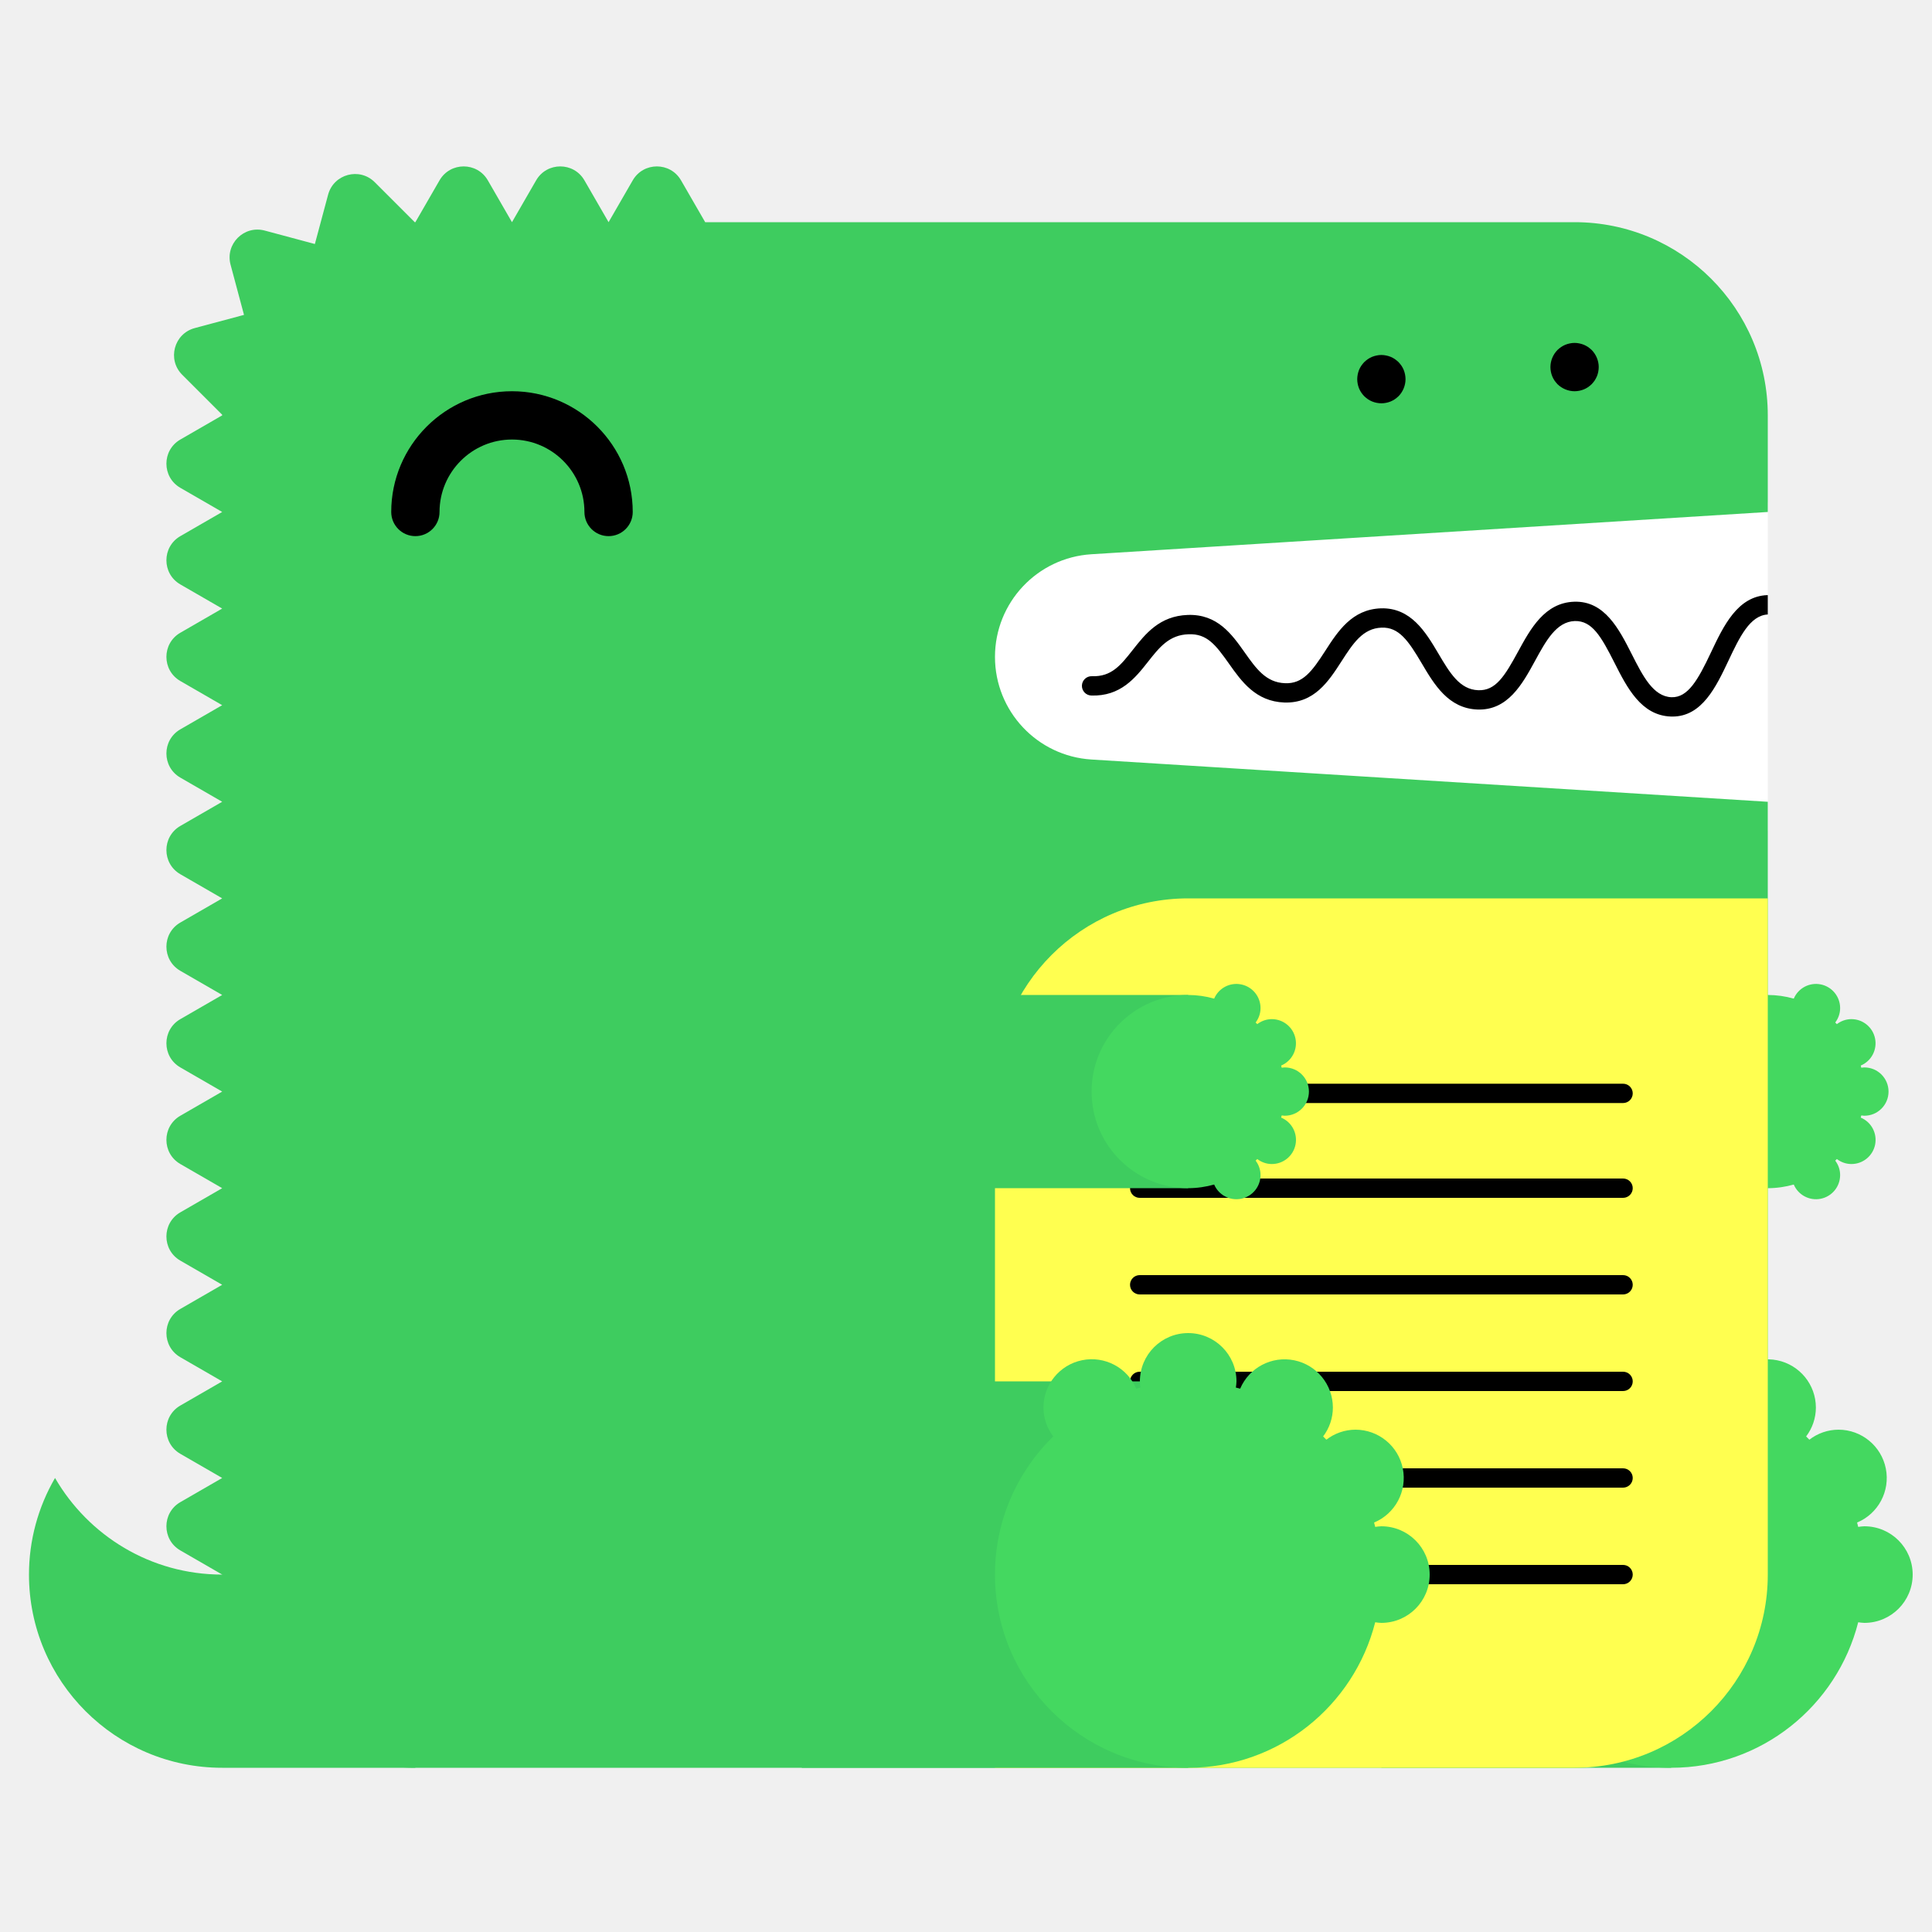
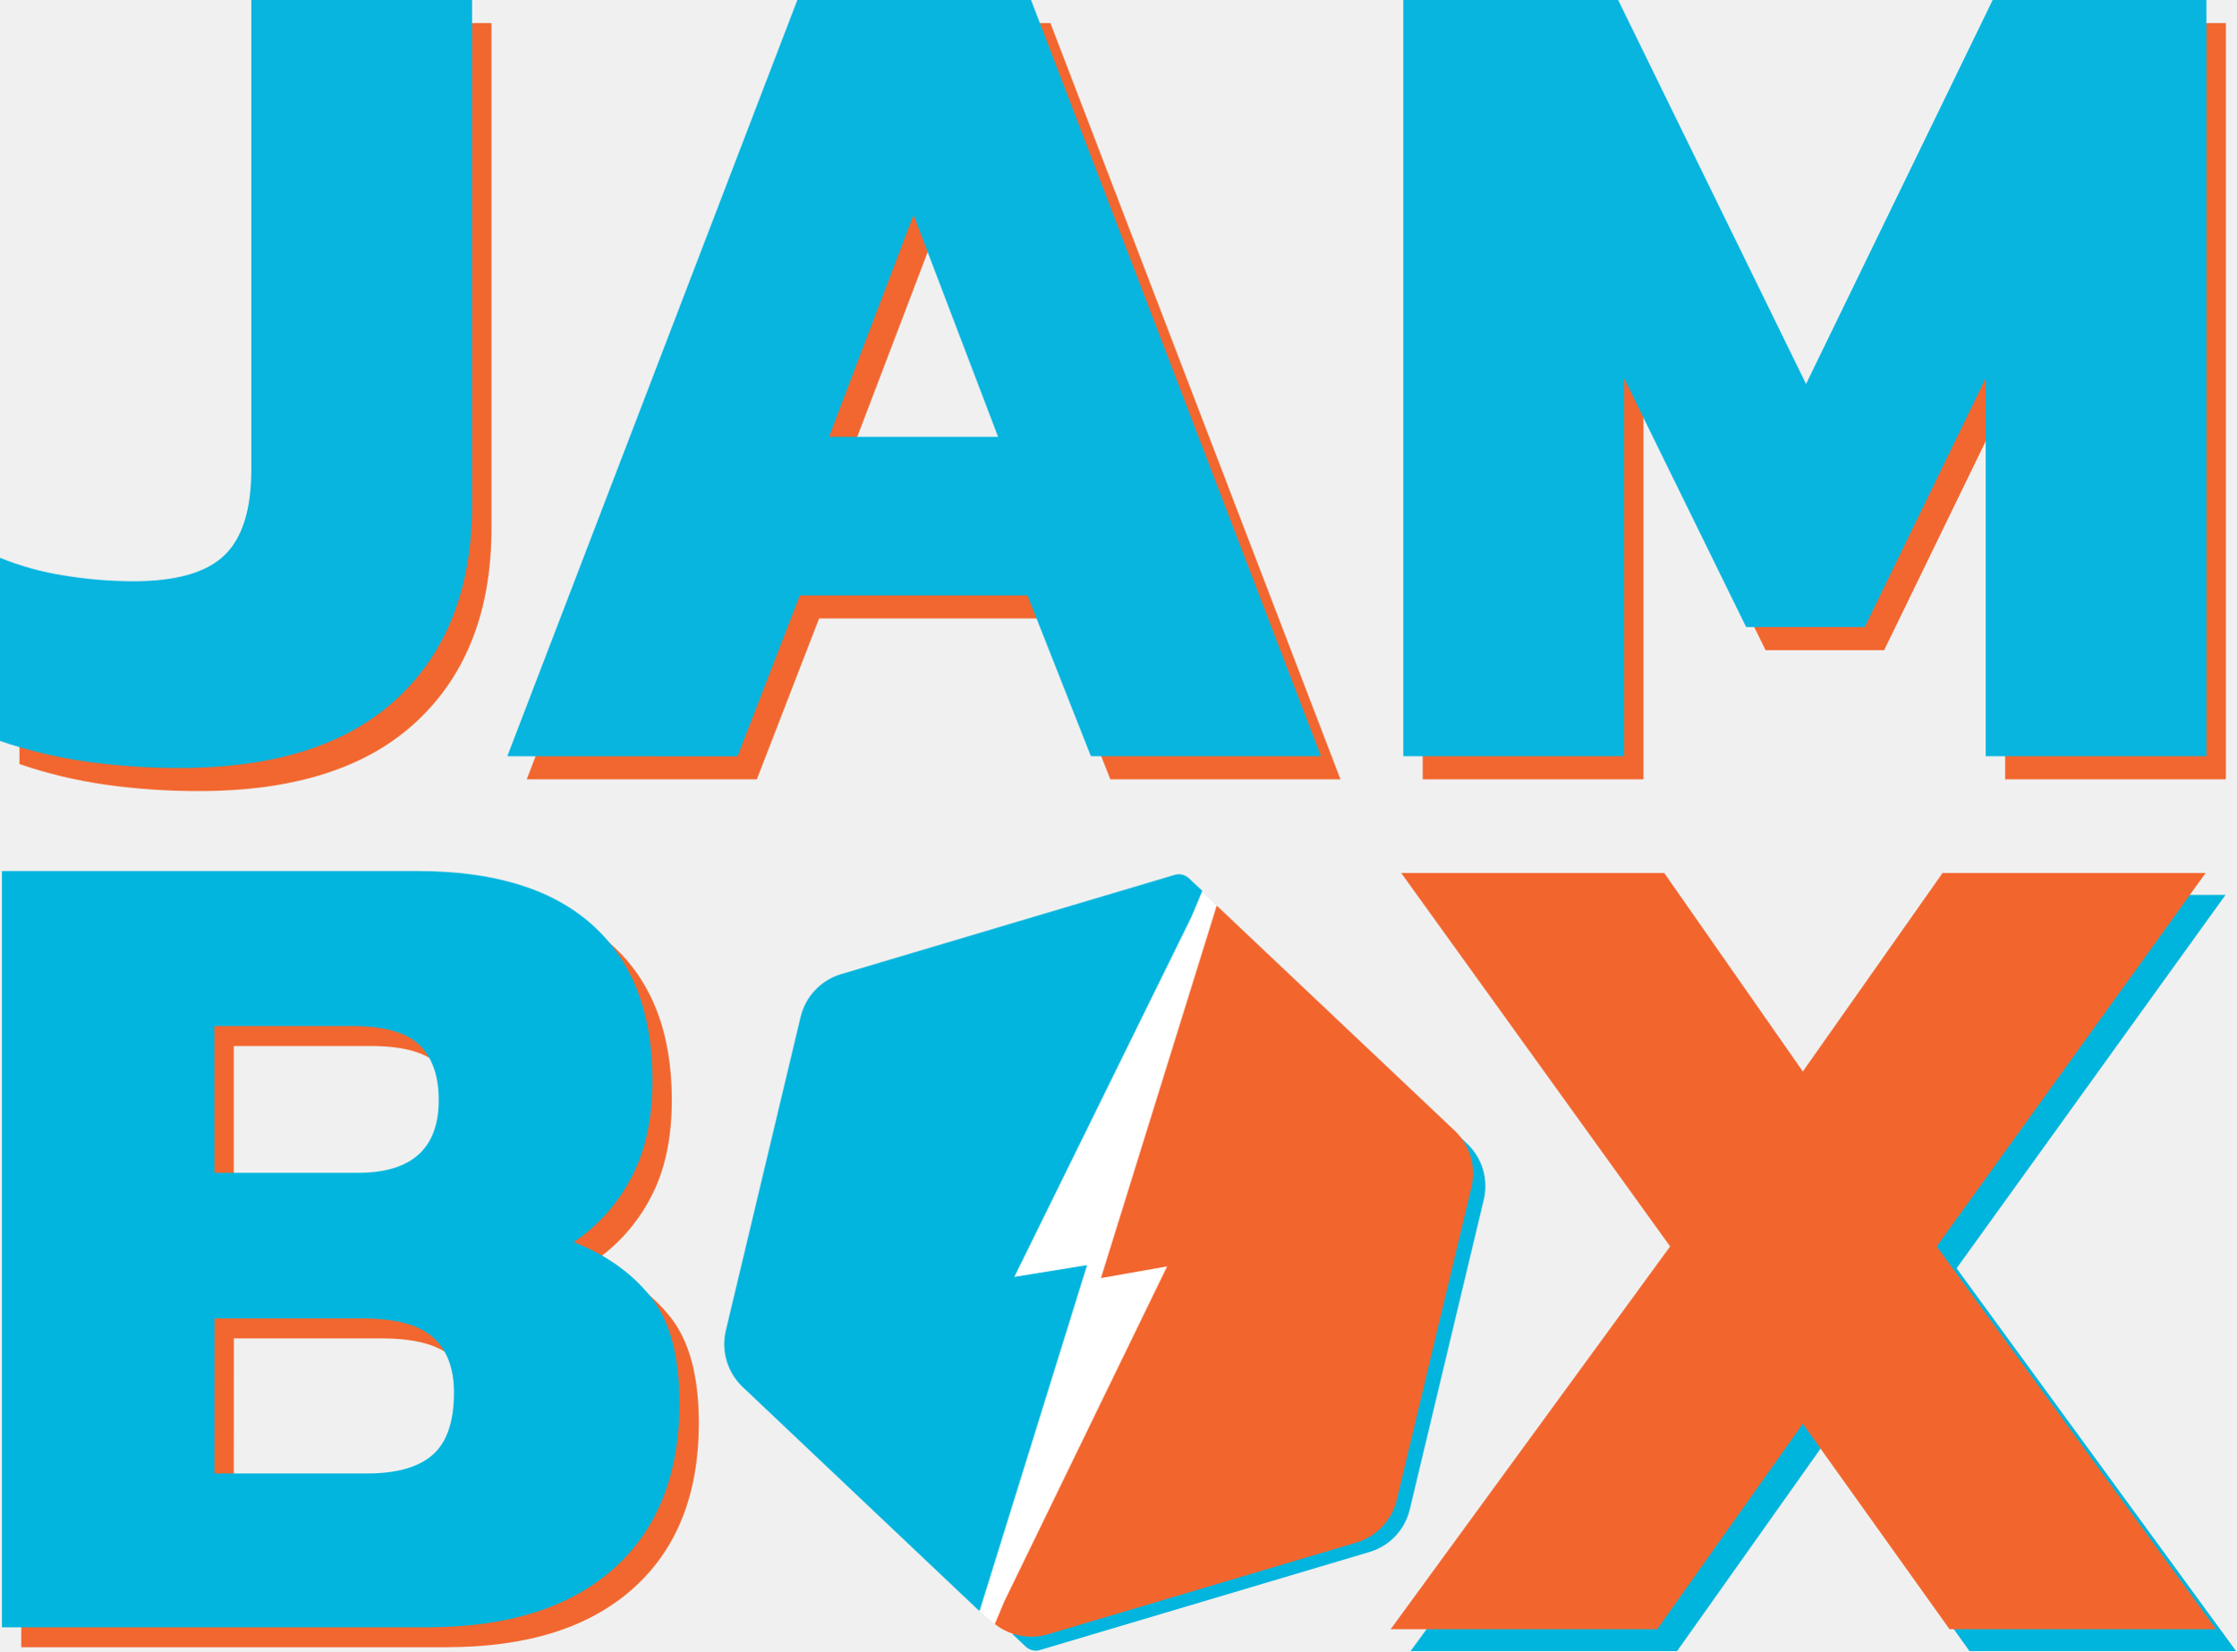
- <svg xmlns="http://www.w3.org/2000/svg" width="200" height="200" viewBox="0 0 200 200">
-   <g fill="none" fill-rule="evenodd">
-     <path fill="#FFF" d="M99 52h84v34H99z" />
-     <path d="M23 163c-7.398 0-13.843-4.027-17.303-10A19.886 19.886 0 0 0 3 163c0 11.046 8.954 20 20 20h20v-20H23z" fill="#3ECC5F" />
-     <path d="M112.98 57.376L183 53V43c0-11.046-8.954-20-20-20H73l-2.5-4.33c-1.112-1.925-3.889-1.925-5 0L63 23l-2.5-4.33c-1.111-1.925-3.889-1.925-5 0L53 23l-2.5-4.33c-1.111-1.925-3.889-1.925-5 0L43 23c-.022 0-.042.003-.065.003l-4.142-4.141c-1.57-1.571-4.252-.853-4.828 1.294l-1.369 5.104-5.192-1.392c-2.148-.575-4.111 1.389-3.535 3.536l1.39 5.193-5.102 1.367c-2.148.576-2.867 3.259-1.296 4.83l4.142 4.142c0 .021-.003.042-.003.064l-4.33 2.5c-1.925 1.111-1.925 3.889 0 5L23 53l-4.33 2.5c-1.925 1.111-1.925 3.889 0 5L23 63l-4.33 2.5c-1.925 1.111-1.925 3.889 0 5L23 73l-4.33 2.5c-1.925 1.111-1.925 3.889 0 5L23 83l-4.33 2.5c-1.925 1.111-1.925 3.889 0 5L23 93l-4.33 2.5c-1.925 1.111-1.925 3.889 0 5L23 103l-4.33 2.5c-1.925 1.111-1.925 3.889 0 5L23 113l-4.33 2.5c-1.925 1.111-1.925 3.889 0 5L23 123l-4.33 2.5c-1.925 1.111-1.925 3.889 0 5L23 133l-4.33 2.5c-1.925 1.111-1.925 3.889 0 5L23 143l-4.33 2.5c-1.925 1.111-1.925 3.889 0 5L23 153l-4.33 2.5c-1.925 1.111-1.925 3.889 0 5L23 163c0 11.046 8.954 20 20 20h120c11.046 0 20-8.954 20-20V83l-70.02-4.376A10.645 10.645 0 0 1 103 68c0-5.621 4.37-10.273 9.98-10.624" fill="#3ECC5F" />
-     <path fill="#3ECC5F" d="M143 183h30v-40h-30z" />
-     <path d="M193 158c-.219 0-.428.037-.639.064-.038-.15-.074-.301-.116-.451A5 5 0 0 0 190.32 148a4.96 4.96 0 0 0-3.016 1.036 26.531 26.531 0 0 0-.335-.336 4.955 4.955 0 0 0 1.011-2.987 5 5 0 0 0-9.599-1.959c-.148-.042-.297-.077-.445-.115.027-.211.064-.42.064-.639a5 5 0 0 0-5-5 5 5 0 0 0-5 5c0 .219.037.428.064.639-.148.038-.297.073-.445.115a4.998 4.998 0 0 0-9.599 1.959c0 1.125.384 2.151 1.011 2.987-3.717 3.632-6.031 8.693-6.031 14.3 0 11.046 8.954 20 20 20 9.339 0 17.16-6.41 19.361-15.064.211.027.42.064.639.064a5 5 0 0 0 5-5 5 5 0 0 0-5-5" fill="#44D860" />
-     <path fill="#3ECC5F" d="M153 123h30v-20h-30z" />
-     <path d="M193 115.5a2.5 2.5 0 1 0 0-5c-.109 0-.214.019-.319.032-.02-.075-.037-.15-.058-.225a2.501 2.501 0 0 0-.963-4.807c-.569 0-1.088.197-1.508.518a6.653 6.653 0 0 0-.168-.168c.314-.417.506-.931.506-1.494a2.5 2.5 0 0 0-4.8-.979A9.987 9.987 0 0 0 183 103c-5.522 0-10 4.478-10 10s4.478 10 10 10c.934 0 1.833-.138 2.69-.377a2.5 2.5 0 0 0 4.8-.979c0-.563-.192-1.077-.506-1.494.057-.055.113-.111.168-.168.42.321.939.518 1.508.518a2.5 2.5 0 0 0 .963-4.807c.021-.074.038-.15.058-.225.105.013.21.032.319.032" fill="#44D860" />
-     <path d="M63 55.5a2.5 2.5 0 0 1-2.5-2.5c0-4.136-3.364-7.5-7.5-7.5s-7.5 3.364-7.5 7.5a2.5 2.5 0 1 1-5 0c0-6.893 5.607-12.5 12.5-12.5S65.5 46.107 65.5 53a2.5 2.5 0 0 1-2.5 2.5" fill="#000" />
-     <path d="M103 183h60c11.046 0 20-8.954 20-20V93h-60c-11.046 0-20 8.954-20 20v70z" fill="#FFFF50" />
-     <path d="M168.02 124h-50.04a1 1 0 1 1 0-2h50.04a1 1 0 1 1 0 2m0 20h-50.04a1 1 0 1 1 0-2h50.04a1 1 0 1 1 0 2m0 20h-50.04a1 1 0 1 1 0-2h50.04a1 1 0 1 1 0 2m0-49.814h-50.04a1 1 0 1 1 0-2h50.04a1 1 0 1 1 0 2m0 19.814h-50.04a1 1 0 1 1 0-2h50.04a1 1 0 1 1 0 2m0 20h-50.04a1 1 0 1 1 0-2h50.04a1 1 0 1 1 0 2M183 61.611c-.012 0-.022-.006-.034-.005-3.09.105-4.552 3.196-5.842 5.923-1.346 2.85-2.387 4.703-4.093 4.647-1.889-.068-2.969-2.202-4.113-4.46-1.314-2.594-2.814-5.536-5.963-5.426-3.046.104-4.513 2.794-5.807 5.167-1.377 2.528-2.314 4.065-4.121 3.994-1.927-.07-2.951-1.805-4.136-3.813-1.321-2.236-2.848-4.75-5.936-4.664-2.994.103-4.465 2.385-5.763 4.4-1.373 2.13-2.335 3.428-4.165 3.351-1.973-.07-2.992-1.51-4.171-3.177-1.324-1.873-2.816-3.993-5.895-3.89-2.928.1-4.399 1.97-5.696 3.618-1.232 1.564-2.194 2.802-4.229 2.724a1 1 0 0 0-.072 2c3.017.101 4.545-1.8 5.872-3.487 1.177-1.496 2.193-2.787 4.193-2.855 1.926-.082 2.829 1.115 4.195 3.045 1.297 1.834 2.769 3.914 5.731 4.021 3.103.104 4.596-2.215 5.918-4.267 1.182-1.834 2.202-3.417 4.15-3.484 1.793-.067 2.769 1.35 4.145 3.681 1.297 2.197 2.766 4.686 5.787 4.796 3.125.108 4.634-2.62 5.949-5.035 1.139-2.088 2.214-4.06 4.119-4.126 1.793-.042 2.728 1.595 4.111 4.33 1.292 2.553 2.757 5.445 5.825 5.556l.169.003c3.064 0 4.518-3.075 5.805-5.794 1.139-2.41 2.217-4.68 4.067-4.773v-2z" fill="#000" />
-     <path fill="#3ECC5F" d="M83 183h40v-40H83z" />
-     <path d="M143 158c-.219 0-.428.037-.639.064-.038-.15-.074-.301-.116-.451A5 5 0 0 0 140.32 148a4.96 4.96 0 0 0-3.016 1.036 26.531 26.531 0 0 0-.335-.336 4.955 4.955 0 0 0 1.011-2.987 5 5 0 0 0-9.599-1.959c-.148-.042-.297-.077-.445-.115.027-.211.064-.42.064-.639a5 5 0 0 0-5-5 5 5 0 0 0-5 5c0 .219.037.428.064.639-.148.038-.297.073-.445.115a4.998 4.998 0 0 0-9.599 1.959c0 1.125.384 2.151 1.011 2.987-3.717 3.632-6.031 8.693-6.031 14.3 0 11.046 8.954 20 20 20 9.339 0 17.16-6.41 19.361-15.064.211.027.42.064.639.064a5 5 0 0 0 5-5 5 5 0 0 0-5-5" fill="#44D860" />
-     <path fill="#3ECC5F" d="M83 123h40v-20H83z" />
-     <path d="M133 115.5a2.5 2.5 0 1 0 0-5c-.109 0-.214.019-.319.032-.02-.075-.037-.15-.058-.225a2.501 2.501 0 0 0-.963-4.807c-.569 0-1.088.197-1.508.518a6.653 6.653 0 0 0-.168-.168c.314-.417.506-.931.506-1.494a2.5 2.5 0 0 0-4.8-.979A9.987 9.987 0 0 0 123 103c-5.522 0-10 4.478-10 10s4.478 10 10 10c.934 0 1.833-.138 2.69-.377a2.5 2.5 0 0 0 4.8-.979c0-.563-.192-1.077-.506-1.494.057-.055.113-.111.168-.168.42.321.939.518 1.508.518a2.5 2.5 0 0 0 .963-4.807c.021-.074.038-.15.058-.225.105.013.21.032.319.032" fill="#44D860" />
-     <path d="M143 41.75c-.16 0-.33-.02-.49-.05a2.52 2.52 0 0 1-.47-.14c-.15-.06-.29-.14-.431-.23-.13-.09-.259-.2-.38-.31-.109-.12-.219-.24-.309-.38s-.17-.28-.231-.43a2.619 2.619 0 0 1-.189-.96c0-.16.02-.33.05-.49.03-.16.08-.31.139-.47.061-.15.141-.29.231-.43.09-.13.2-.26.309-.38.121-.11.25-.22.38-.31.141-.09.281-.17.431-.23.149-.06.31-.11.47-.14.32-.07.65-.07.98 0 .159.03.32.08.47.14.149.06.29.14.43.23.13.09.259.2.38.31.11.12.22.25.31.38.09.14.17.28.23.43.06.16.11.31.14.47.029.16.05.33.05.49 0 .66-.271 1.31-.73 1.77-.121.11-.25.22-.38.31-.14.09-.281.17-.43.23a2.565 2.565 0 0 1-.96.19m20-1.25c-.66 0-1.3-.27-1.771-.73a3.802 3.802 0 0 1-.309-.38c-.09-.14-.17-.28-.231-.43a2.619 2.619 0 0 1-.189-.96c0-.66.27-1.3.729-1.77.121-.11.25-.22.38-.31.141-.09.281-.17.431-.23.149-.06.31-.11.47-.14.32-.07.66-.07.98 0 .159.03.32.08.47.14.149.06.29.14.43.23.13.09.259.2.38.31.459.47.73 1.11.73 1.77 0 .16-.021.33-.05.49-.03.16-.08.32-.14.47-.07.15-.14.29-.23.43-.09.13-.2.26-.31.38-.121.11-.25.22-.38.31-.14.09-.281.17-.43.23a2.565 2.565 0 0 1-.96.19" fill="#000" />
+ <svg xmlns="http://www.w3.org/2000/svg" viewBox="0 0 1149.09 848.49">
+   <path d="m10.92 846.49v-388.62h213.62q59.13 0 89.91 27.76t30.78 79.65q0 30.18-11.17 50.69a90 90 0 0 1 -29.26 32.59q24.74 9.66 39.52 28.06t14.79 54.61q0 54.91-33.8 85.09t-95.94 30.17zm109.22-233.49h73.62q41.64 0 41.64-37.42 0-18.69-10-28.36t-34.69-9.66h-70.57zm0 154.48h78.45q22.93 0 33.79-9.66t10.87-32q0-18.7-10.87-28.36t-36.2-9.66h-76z" fill="#f2672f" />
+   <path d="m724.87 848.49 143.62-196.72-138.19-191.9h125.17l71.21 102 81.81-102h135.17l-138.19 191.9 143.62 196.72h-137l-75.43-105.6-74.83 105.6z" fill="#00b5dd" />
+   <g fill="#f2672f">
+     <path d="m102.3 406.52a337.3 337.3 0 0 1 -48.3-3.32 241.81 241.81 0 0 1 -44-10.56v-94.13a147.72 147.72 0 0 0 32.58 9.05 219 219 0 0 0 36.21 3q32.58 0 46.46-13.28t13.88-44.05v-241.36h113.43v259.48q0 63.36-38.32 99.27t-111.94 35.9z" />
+     <path d="m270.67 400.49 149.05-388.62h120.08l149.05 388.62h-118.27l-32.58-82.67h-117.08l-32 82.67zm165.33-164.14h86.9l-43.45-114z" />
+     <path d="m731.09 400.49v-388.62h100.43l96.55 197.33 105.93-197.33h109.83v388.62h-113.43v-194.31l-62.16 127.93h-60.94l-62.76-127.93v194.31z" />
  </g>
+   <path d="m92.33 394.65a337.34 337.34 0 0 1 -48.28-3.32 242.21 242.21 0 0 1 -44.05-10.56v-94.13a147.82 147.82 0 0 0 32.59 9.05 218.79 218.79 0 0 0 36.2 3q32.59 0 46.47-13.28t13.88-44.05v-241.36h113.44v259.48q0 63.36-38.31 99.27t-111.94 35.9z" fill="#07b5df" />
+   <path d="m260.69 388.62 149.05-388.62h120.09l149 388.62h-118.23l-32.6-82.62h-117l-32 82.67zm165.31-164.14h86.9l-43.45-114z" fill="#07b5df" />
+   <path d="m721.12 388.62v-388.62h110.42l96.56 197.33 95.9-197.33h109.83v388.62h-113.41v-194.31l-62.15 127.93h-60.95l-62.76-127.93v194.31z" fill="#07b5df" />
+   <path d="m1 836.25v-388.62h213.58q59.13 0 89.91 27.76t30.78 79.66q0 30.18-11.17 50.69a90.05 90.05 0 0 1 -29.27 32.58q24.75 9.66 39.53 28.06t14.79 54.62q0 54.93-33.8 85.09t-96 30.17zm109.18-233.53h73.62q41.64 0 41.64-37.41 0-18.7-10-28.37t-34.7-9.65h-70.6zm0 154.48h78.45q22.92 0 33.79-9.65t10.86-32q0-18.69-10.86-28.36t-36.21-9.65h-76z" fill="#01b5de" />
+   <path d="m714.63 837.25 143.62-196.72-138.19-191.9h135.17l71.21 102 71.81-102h135.17l-138.19 191.9 143.62 196.72h-137l-75.43-105.6-74.83 105.6z" fill="#f2662e" />
+   <path d="m754 587.8-119-112.61c-.47-.44-1-.87-1.45-1.28l-3.41 11-51.23 164.8 37-6-90.11 183.1-5.46 13 6.75 6.38a7.51 7.51 0 0 0 7.3 1.75l169.44-50.4a30 30 0 0 0 20.61-21.76l38.06-159.3a30 30 0 0 0 -8.5-28.68z" fill="#01b5de" />
+   <path d="m436.57 506.12 171.34-51.79a7.6 7.6 0 0 1 7.38 1.73l129.09 122.05c7.88 7.39 3.63 16.66 1.16 27.17l-28.8 163.72a30.24 30.24 0 0 1 -20.69 22l-158.82 48c-10.34 3.12-17.94 1.29-26.07-4.52l-9.29-7.89-105-105.44c-7.87-7.36-13.38-19.65-10.87-30.15l29.92-162.82a30.24 30.24 0 0 1 20.65-22.06z" fill="#fff" />
+   <path d="m565.76 656.8 34-6-83.76 172.38-4.77 11.41a30.23 30.23 0 0 0 27.32 5.24l158.45-47.11a30.22 30.22 0 0 0 20.78-22l38.39-160.68a30.23 30.23 0 0 0 -8.62-29l-122.3-115.66-4 12.91z" fill="#f2662e" />
+   <path d="m381.61 712.73 120.3 113.88c.47.45 1 .88 1.46 1.29l3.45-11.1 51.81-166.66-37.4 6.07 91.11-185.21 5.52-13.19-6.86-6.44a7.58 7.58 0 0 0 -7.38-1.77l-171.37 51a30.33 30.33 0 0 0 -20.84 22l-38.41 161.08a30.31 30.31 0 0 0 8.61 29.05z" fill="#01b5de" />
</svg>
